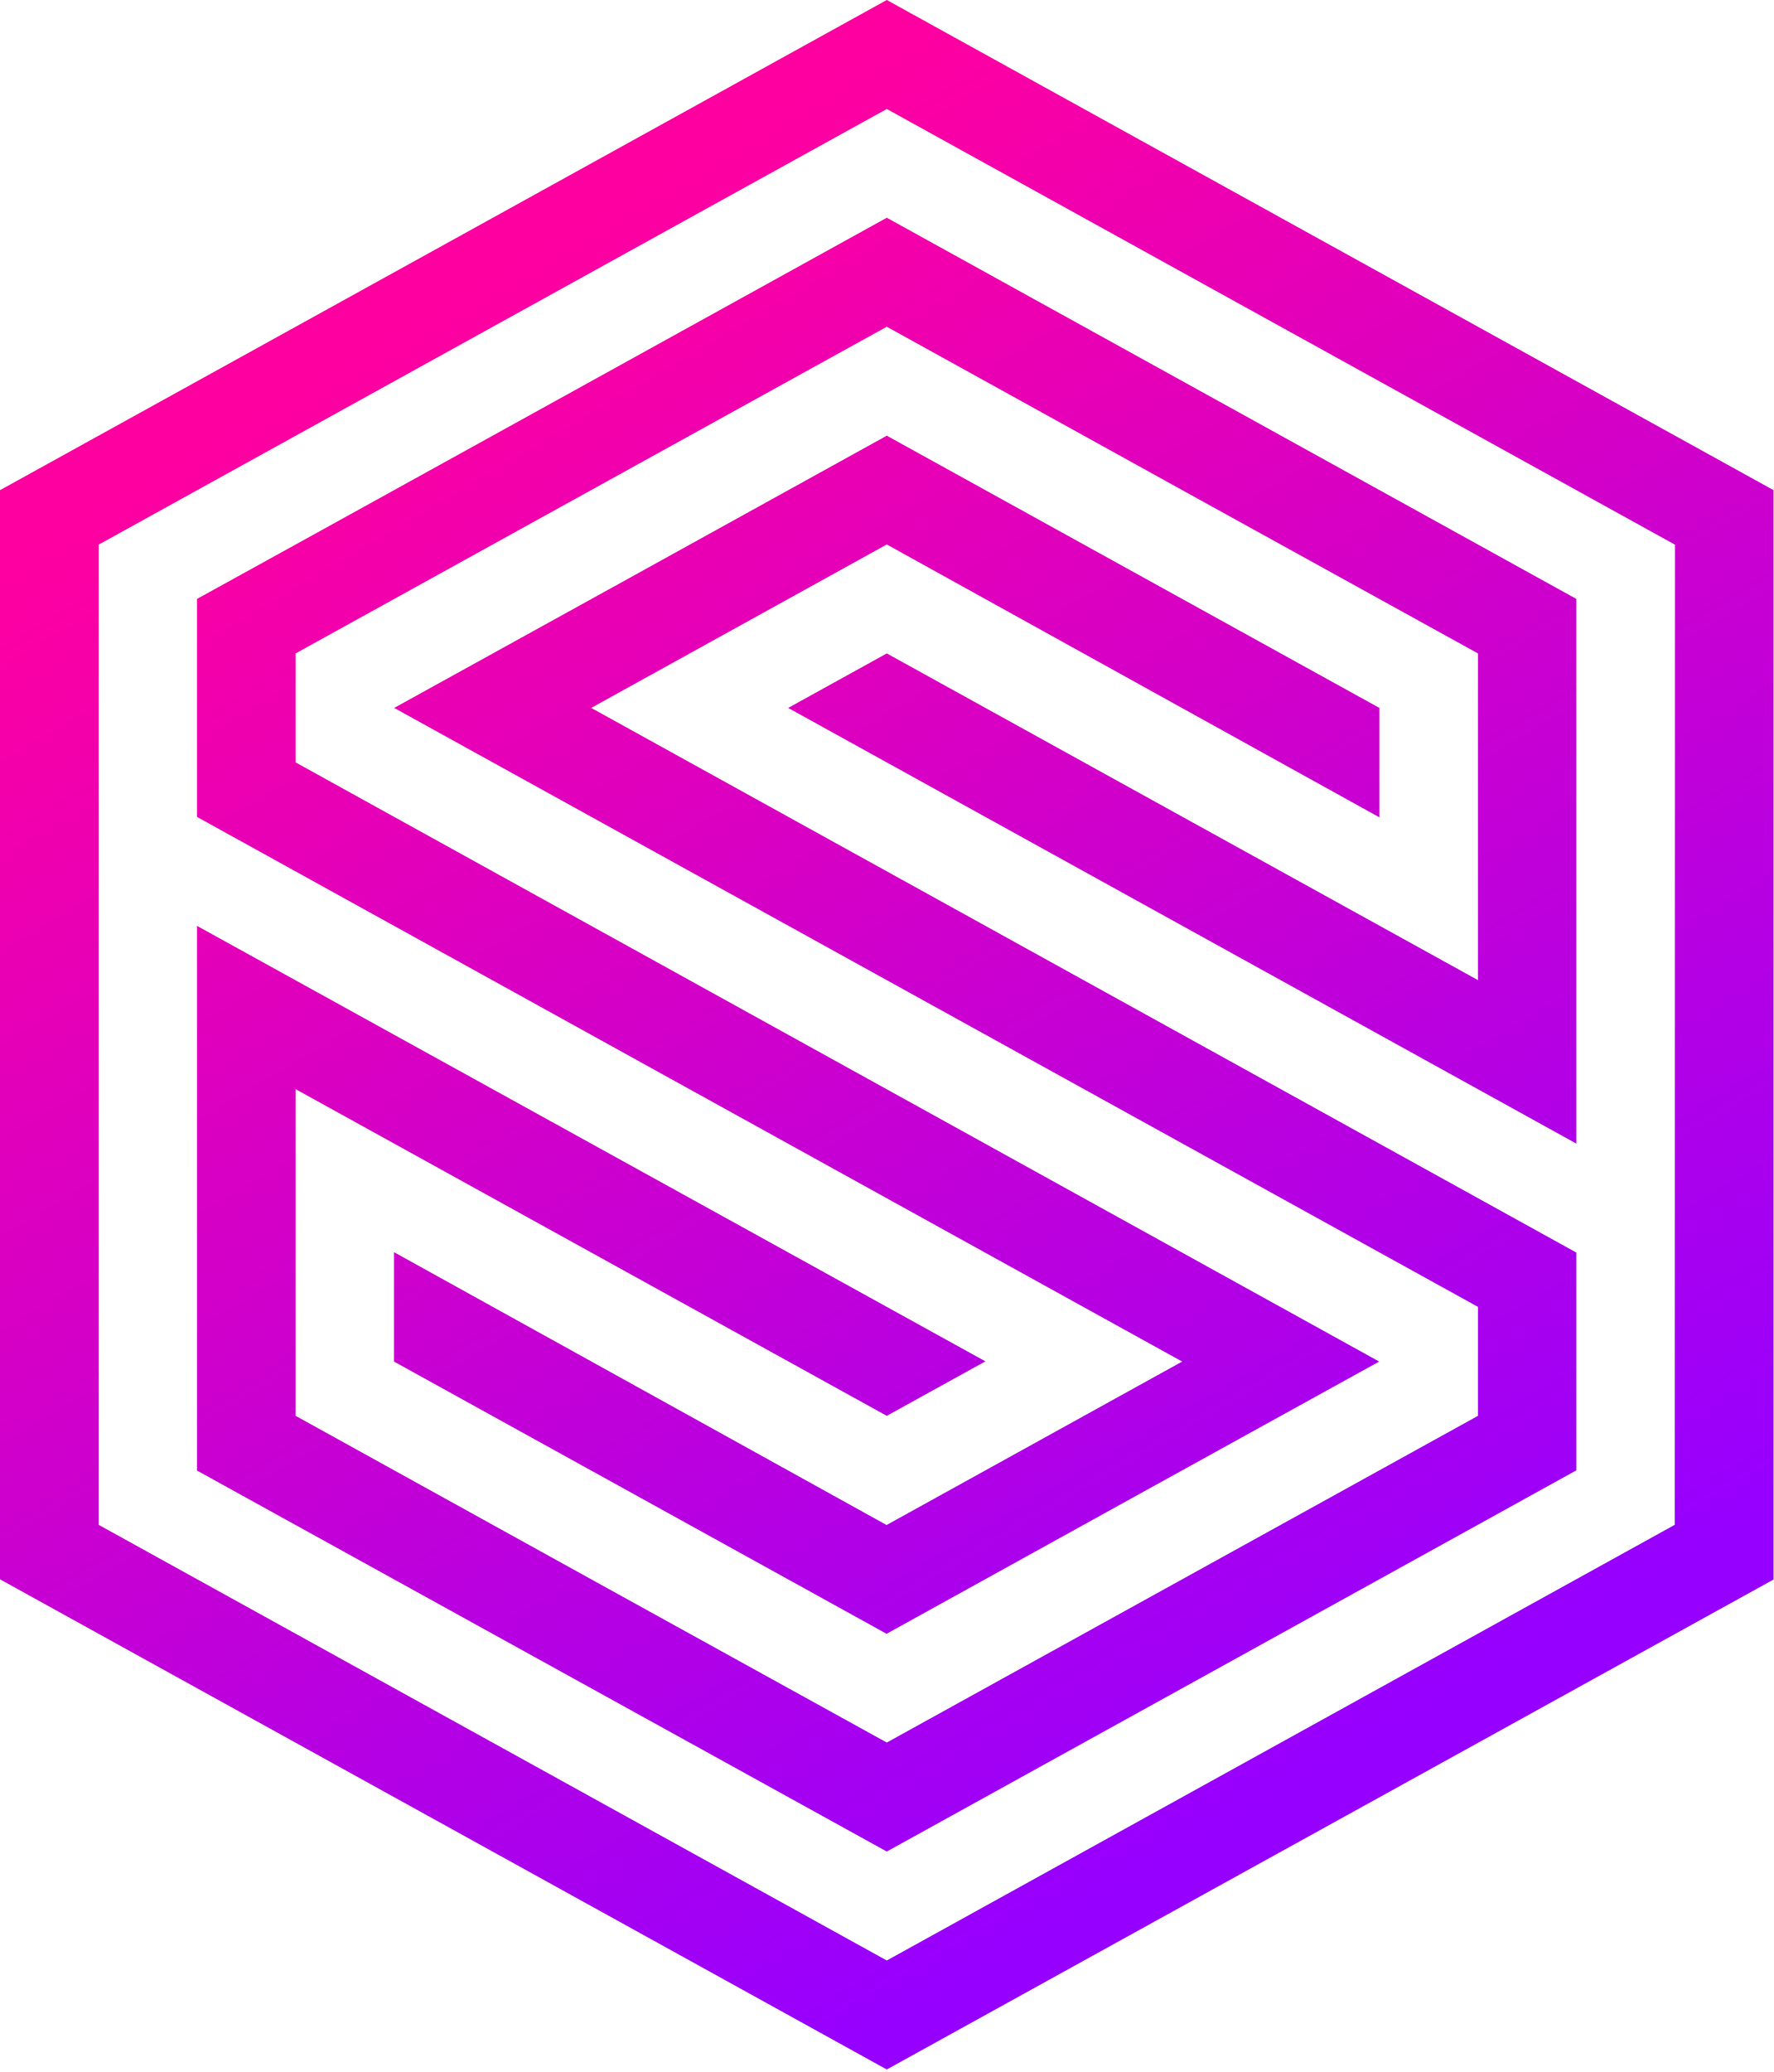
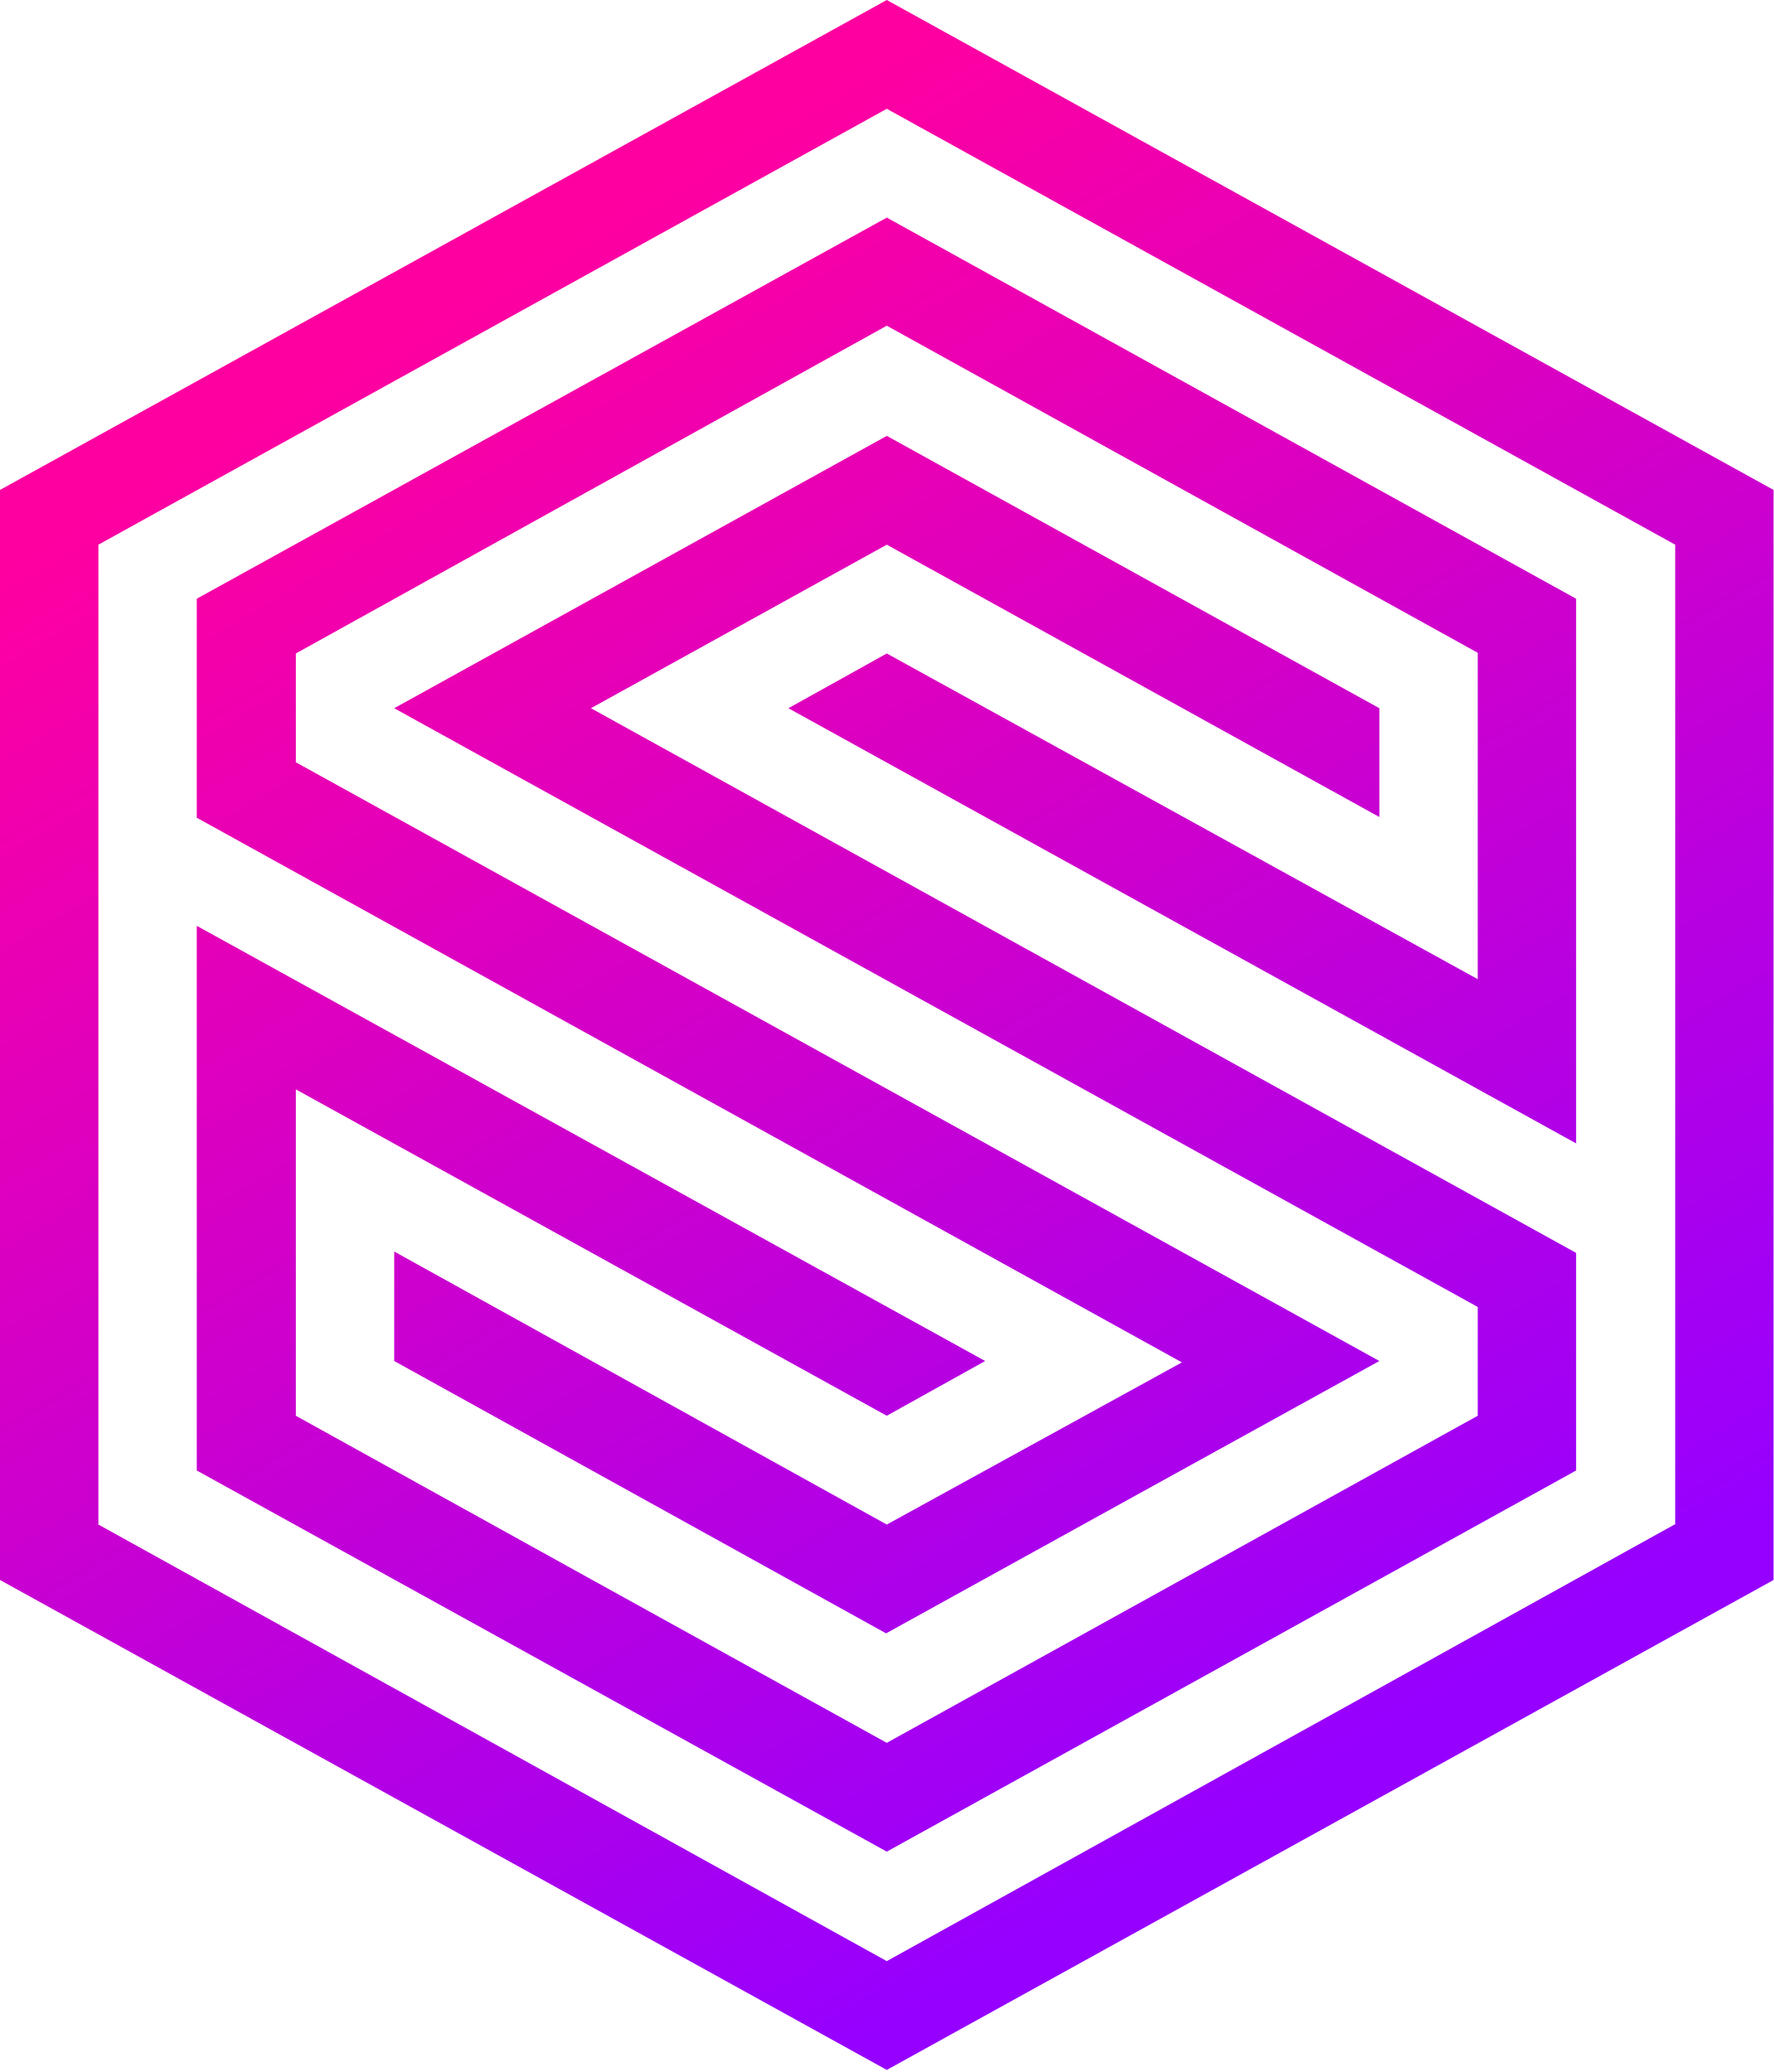
- <svg xmlns="http://www.w3.org/2000/svg" width="256px" height="299px" viewBox="0 0 256 299" version="1.1" preserveAspectRatio="xMidYMid">
+ <svg xmlns="http://www.w3.org/2000/svg" preserveAspectRatio="xMidYMid" viewBox="0 0 256 299">
  <defs>
-     <linearGradient x1="31.047%" y1="11.705%" x2="68.957%" y2="88.303%" id="surrealDBLinearGradient-1">
-       <stop stop-color="#FF00A0" offset="0%" />
-       <stop stop-color="#9600FF" offset="100%" />
+     <linearGradient id="a" x1="31%" x2="69%" y1="11.7%" y2="88.3%">
+       <stop offset="0%" stop-color="#FF00A0" />
+       <stop offset="100%" stop-color="#9600FF" />
    </linearGradient>
  </defs>
-   <g>
-     <path d="M128,78.568 L199.101,117.943 L199.101,102.156 L128,62.872 C117.425,68.724 66.316,96.975 56.899,102.156 C65.646,107.002 157.501,157.745 213.333,188.587 L213.333,204.312 C205.745,208.518 128,251.459 128,251.459 C106.728,239.726 63.909,216.076 42.667,204.312 L42.667,157.166 L128,204.312 L142.232,196.45 L28.434,133.608 L28.434,212.206 L128,267.185 C137.813,261.76 220.282,216.198 227.535,212.175 L227.535,180.754 L85.333,102.156 L128,78.568 Z M28.434,86.43 L28.434,117.882 L170.636,196.48 L127.97,220.069 L56.869,180.693 L56.869,196.48 L127.97,235.764 C138.545,229.912 189.653,201.661 199.07,196.48 C190.324,191.634 98.499,140.891 42.667,110.019 L42.667,94.293 C50.255,90.088 128,47.147 128,47.147 C149.242,58.91 192.061,82.56 213.333,94.293 L213.333,141.44 L128,94.293 L113.768,102.156 L227.535,165.029 L227.535,86.43 L128,31.421 C118.156,36.876 35.718,82.438 28.434,86.43 Z M128,0 L0,70.735 L0,227.901 L128,298.636 L256,227.931 L256,70.735 L128,0 Z M241.737,220.038 L128,282.91 L14.232,220.038 L14.232,78.598 L128,15.726 L241.768,78.598 L241.737,220.038 Z" fill="url(#surrealDBLinearGradient-1)" />
-   </g>
+   <path fill="url(#a)" d="m128 78.6 71.1 39.3v-15.7L128 62.9l-71.1 39.3 156.4 86.4v15.7L128 251.5a76503 76503 0 0 1-85.3-47.2v-47.1l85.3 47.1 14.2-7.9-113.8-62.8v78.6l99.6 55 99.5-55v-31.4L85.3 102.2 128 78.6Zm-99.6 7.8V118l142.2 78.6L128 220l-71.1-39.4v15.8l71 39.3a82053 82053 0 0 1 71.2-39.3L42.7 110V94.3L128 47l85.3 47.2v47.1l-85.3-47-14.2 7.9L227.5 165V86.4l-99.5-55-99.6 55ZM128 0 0 70.7V228l128 70.7L256 228V70.7L128 0Zm113.7 220L128 283 14.2 220V78.6L128 15.7l113.8 62.9V220Z" />
</svg>
